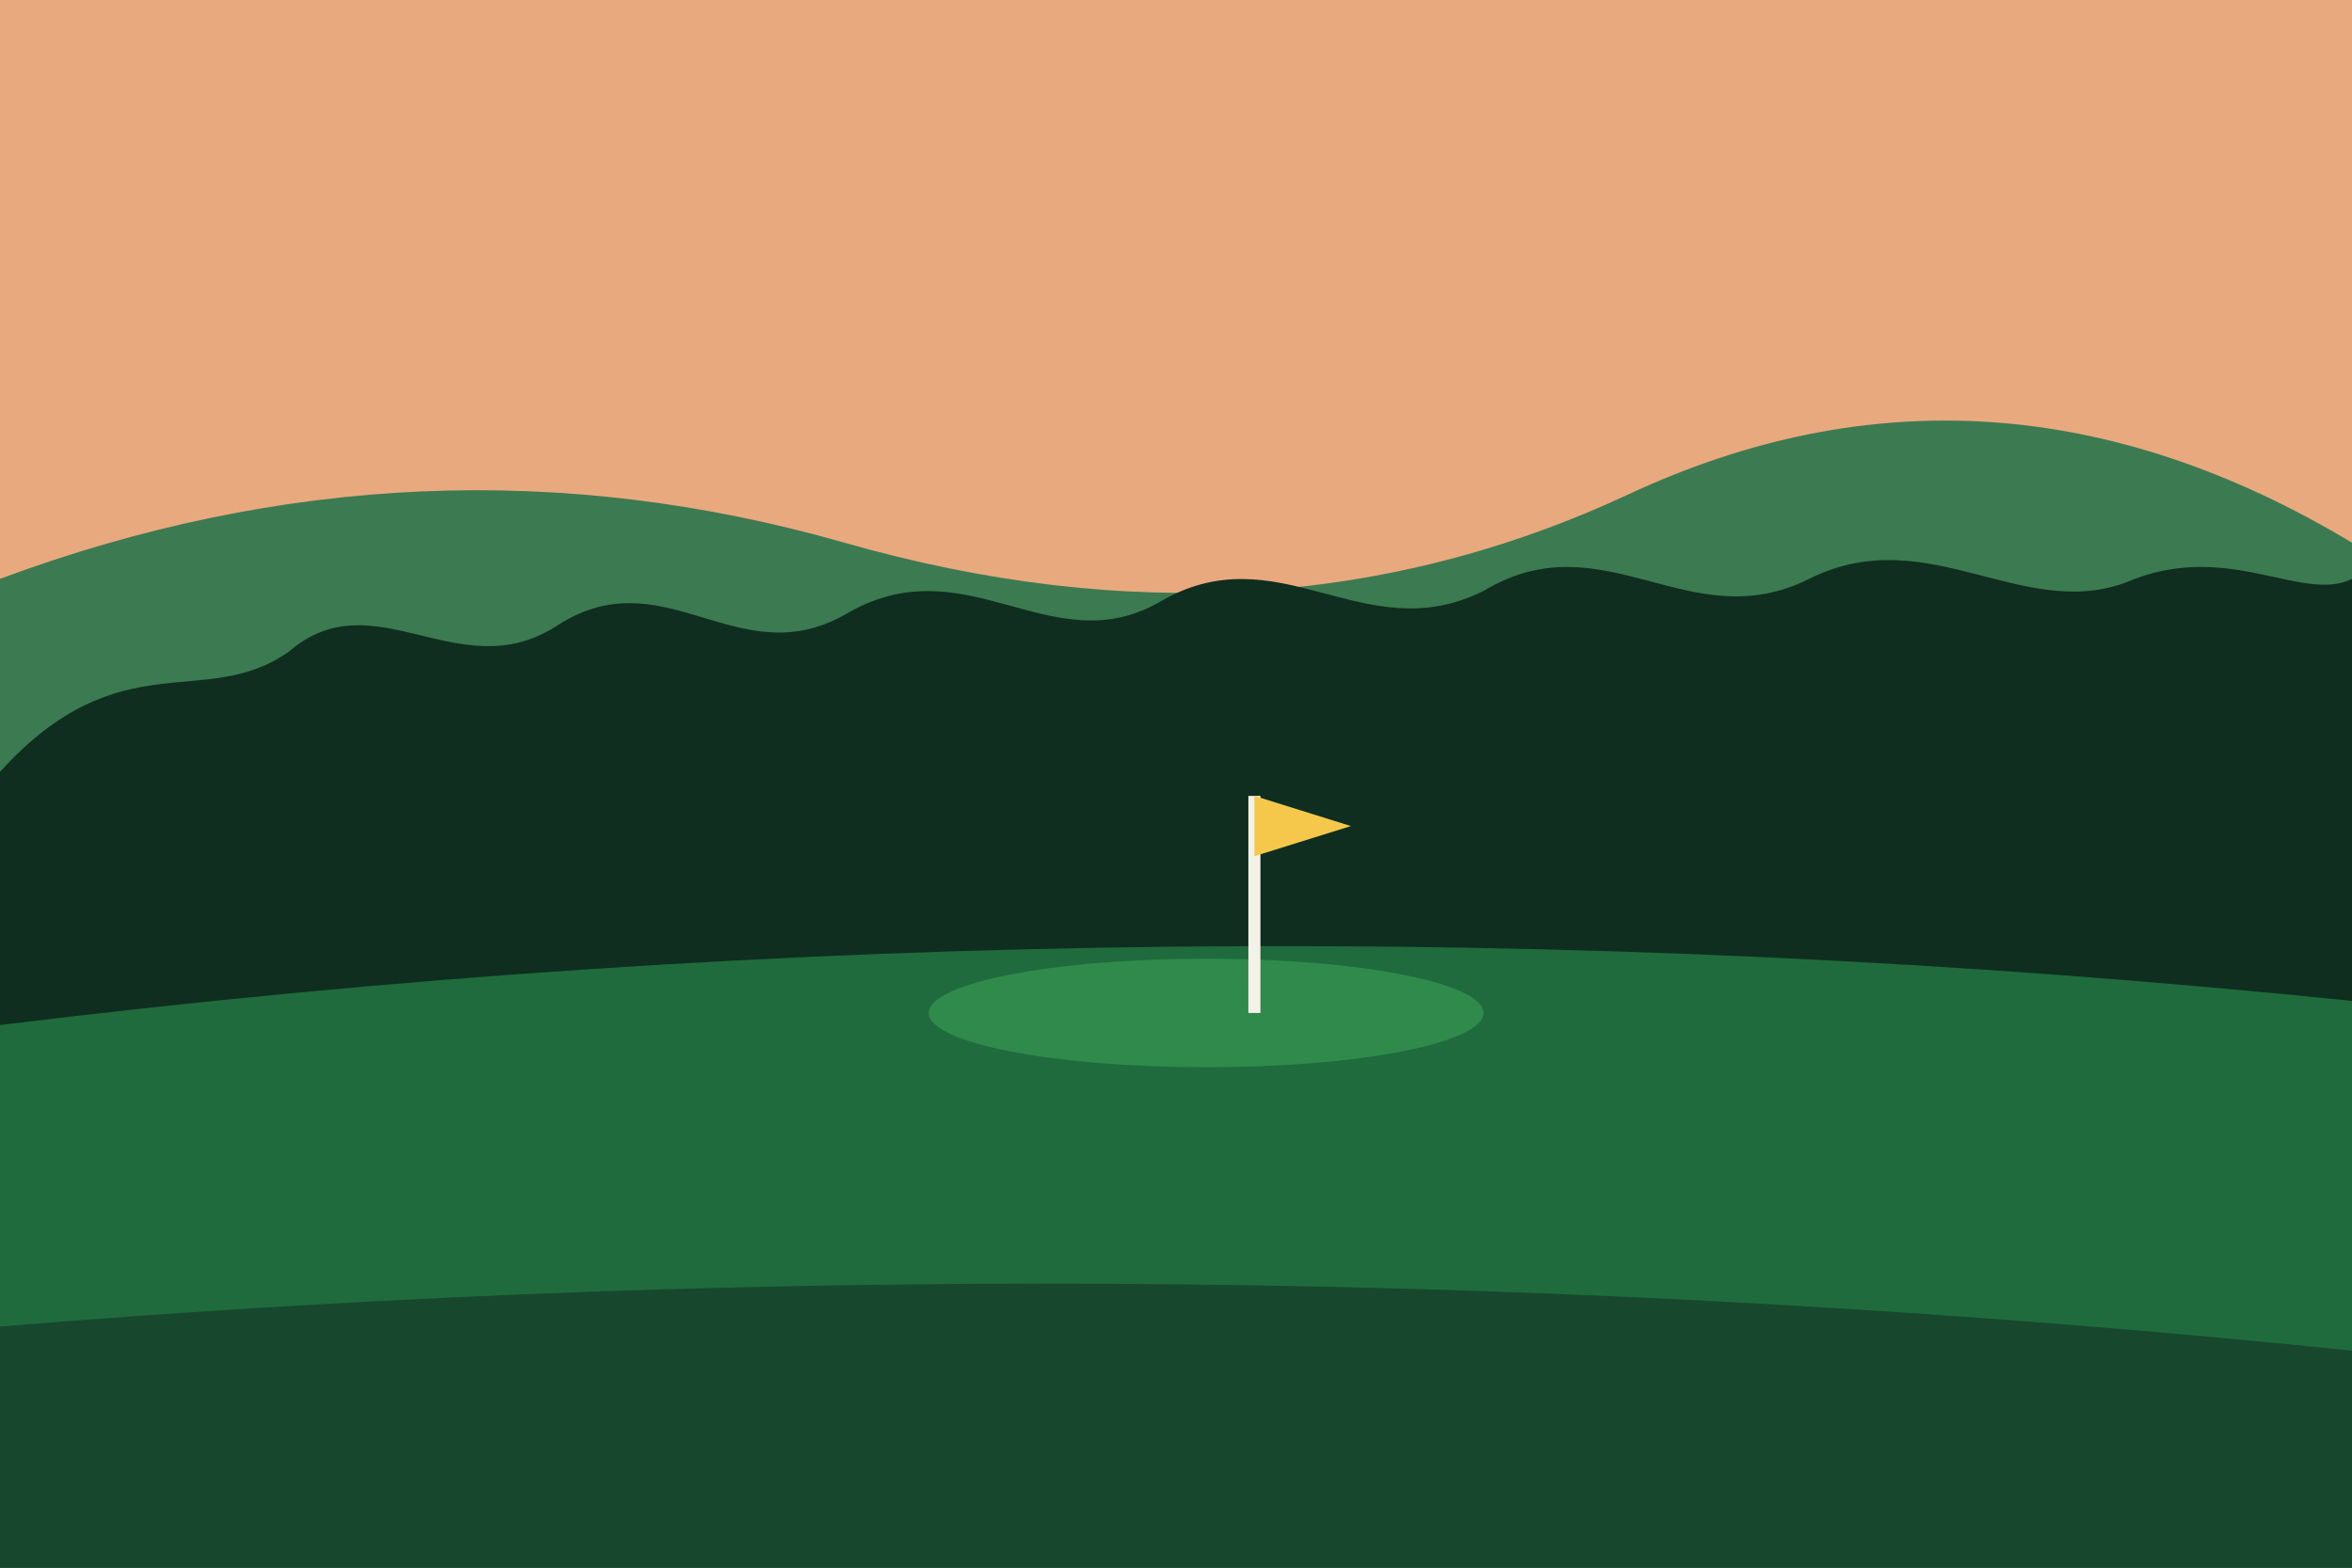
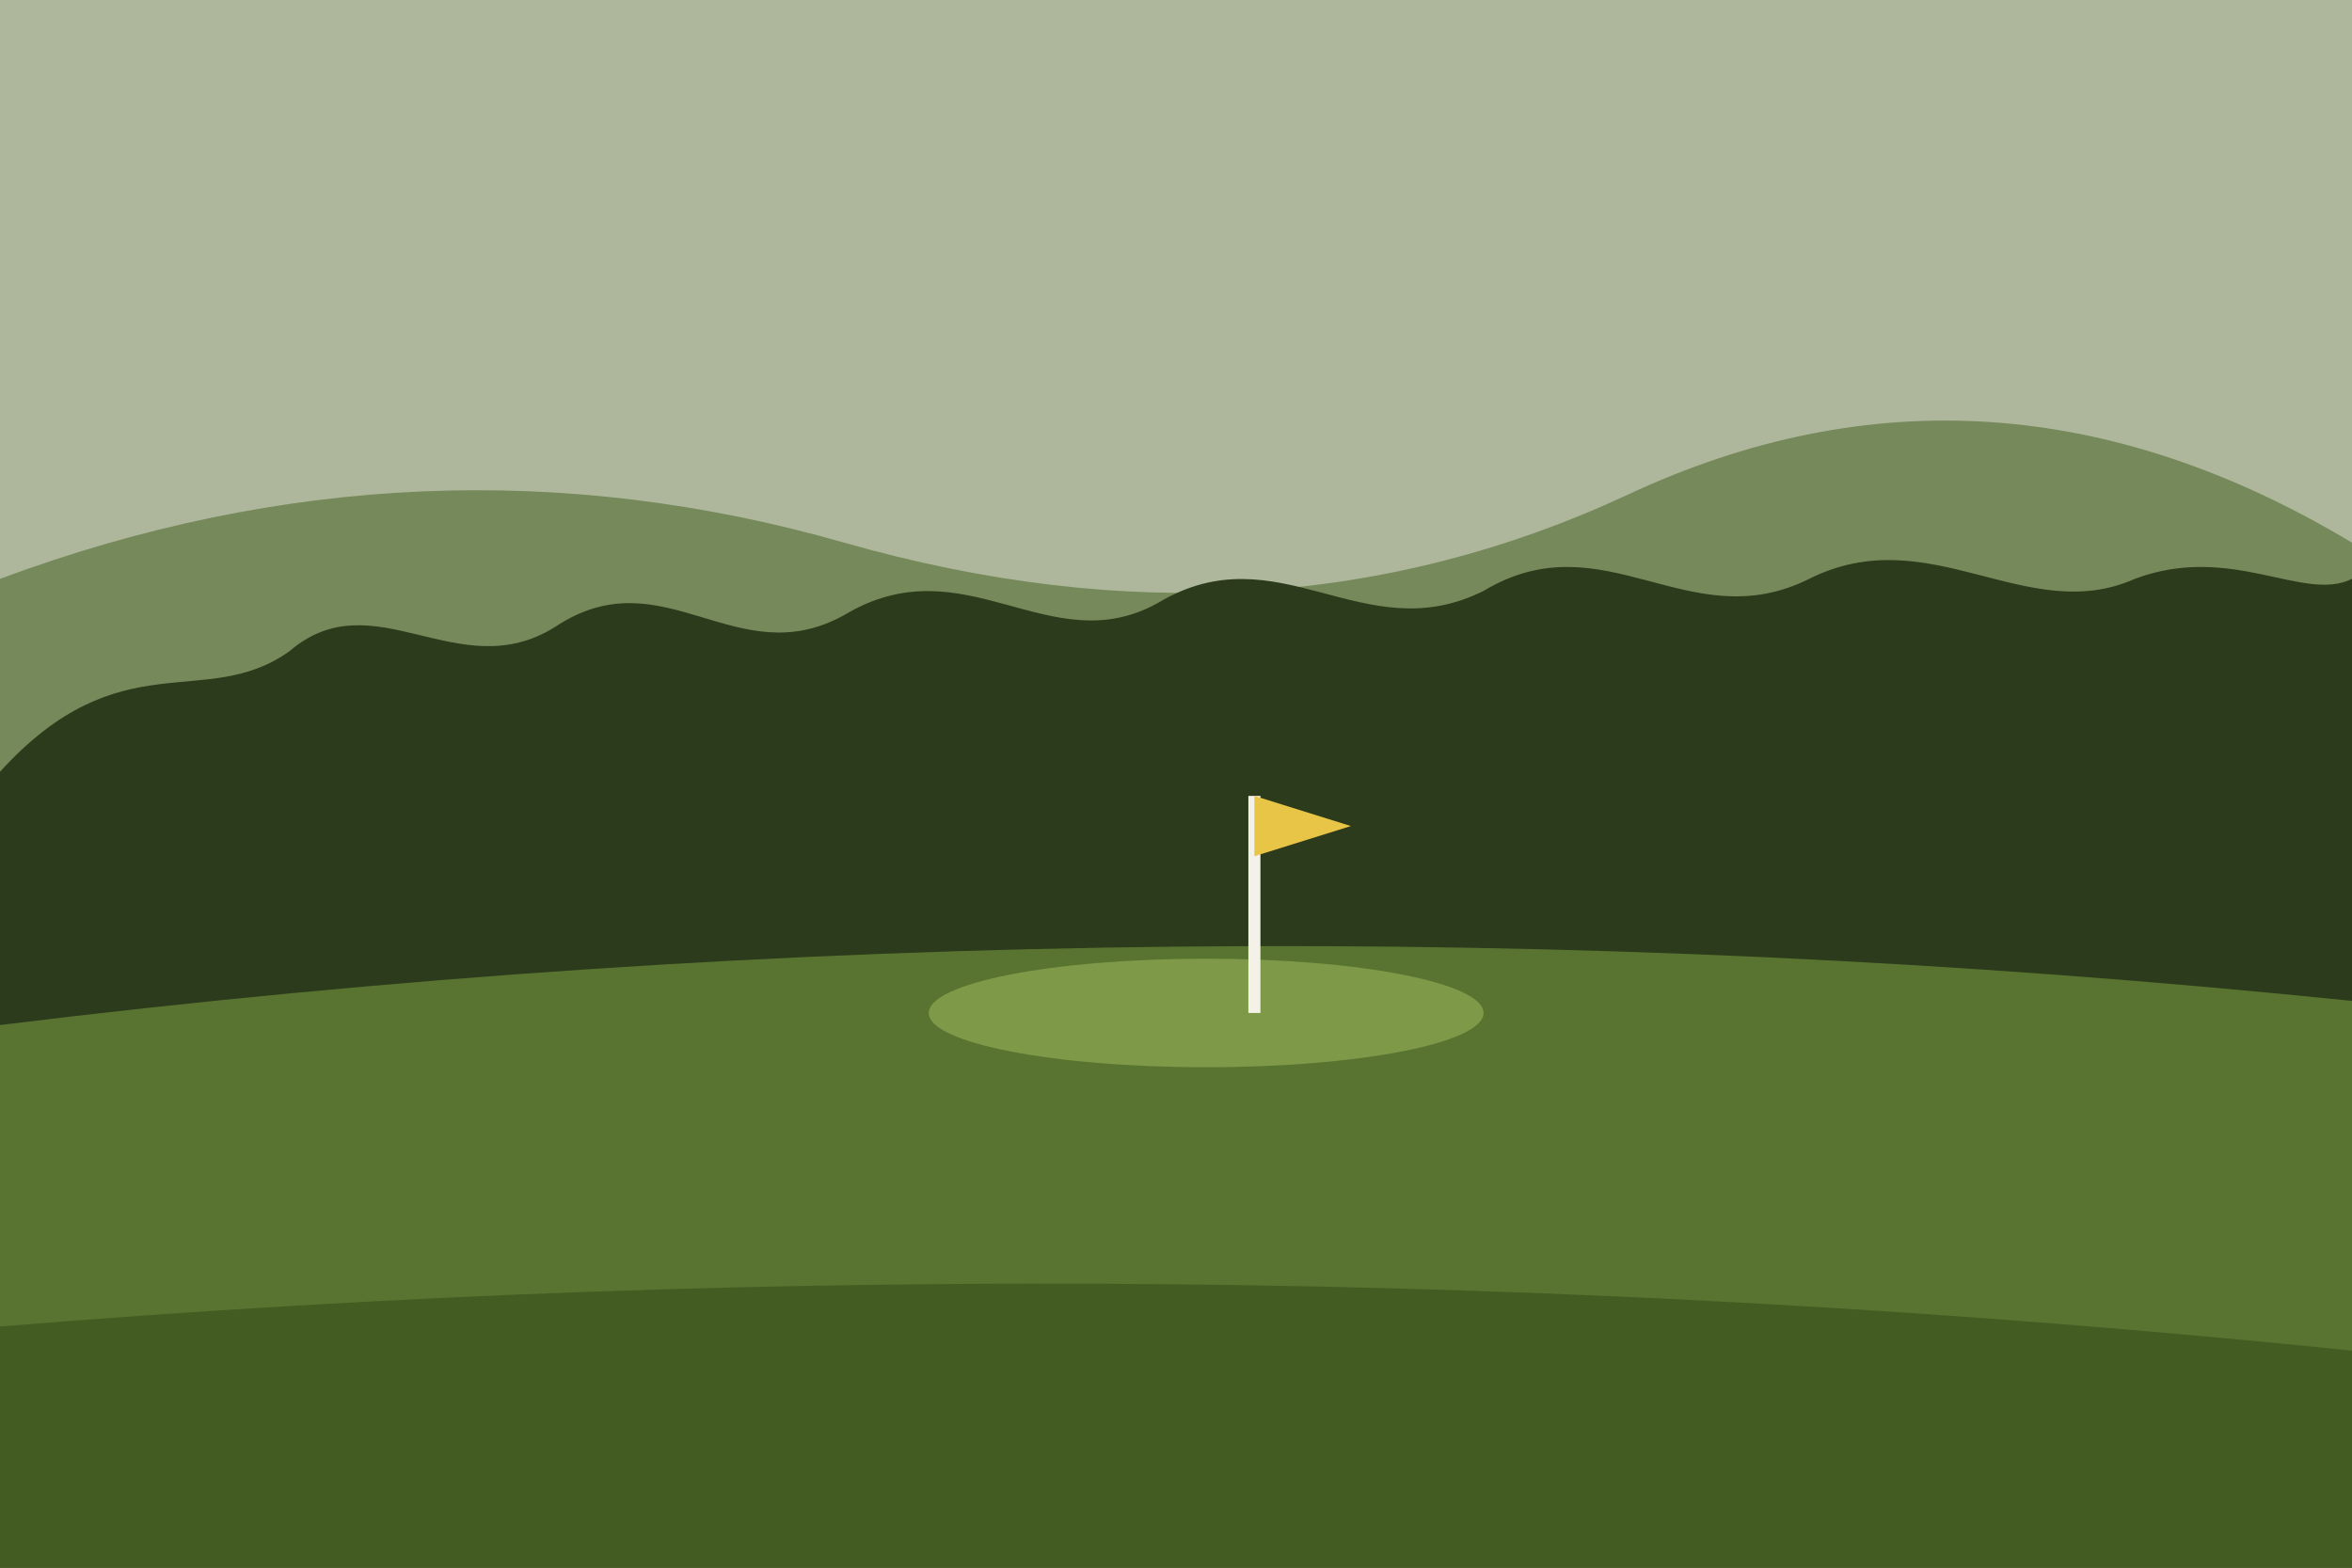
<svg xmlns="http://www.w3.org/2000/svg" viewBox="0 0 390 260" preserveAspectRatio="xMidYMid slice">
  <style>.flag{transform-box:fill-box;transform-origin:0 50%;animation:flag 2.6s ease-in-out infinite}@keyframes flag{0%,100%{transform:none}50%{transform:skewY(-9deg) scaleX(.84)}}@media (prefers-reduced-motion:reduce){.flag{animation:none}}</style>
-   <rect width="390" height="260" fill="#E9A97E" />
-   <path d="M0 96 Q70 70 140 90 T270 82 T390 90 V260 H0Z" fill="#3C7A52" />
-   <path d="M0 128 C20 106 34 118 48 108 C62 96 76 114 92 104 C110 92 122 112 140 102 C160 90 174 110 192 100 C212 88 226 108 246 98 C266 86 280 106 300 96 C320 86 336 104 354 96 C370 90 382 100 390 96 V260 H0Z" fill="#0F2E1F" />
-   <path d="M0 170 Q195 146 390 166 V260 H0Z" fill="#1F6B3D" />
-   <ellipse cx="200" cy="168" rx="46" ry="9" fill="#2F8A4C" />
-   <path d="M0 220 Q195 204 390 224 V260 H0Z" fill="#17482D" />
+   <rect width="390" height="260" fill="#AEB79C" />
+   <path d="M0 96 Q70 70 140 90 T270 82 T390 90 V260 H0Z" fill="#76895A" />
+   <path d="M0 128 C20 106 34 118 48 108 C62 96 76 114 92 104 C110 92 122 112 140 102 C160 90 174 110 192 100 C212 88 226 108 246 98 C266 86 280 106 300 96 C320 86 336 104 354 96 C370 90 382 100 390 96 V260 H0Z" fill="#2C3B1C" />
+   <path d="M0 170 Q195 146 390 166 V260 H0Z" fill="#587430" />
+   <ellipse cx="200" cy="168" rx="46" ry="9" fill="#7E9A48" />
+   <path d="M0 220 Q195 204 390 224 V260 H0Z" fill="#435C22" />
  <line x1="208" y1="132" x2="208" y2="168" stroke="#F4F1E8" stroke-width="2" />
-   <path class="flag" d="M208 132 l16 5 -16 5z" fill="#F5C84C" />
+   <path class="flag" d="M208 132 l16 5 -16 5z" fill="#E8C547" />
</svg>
